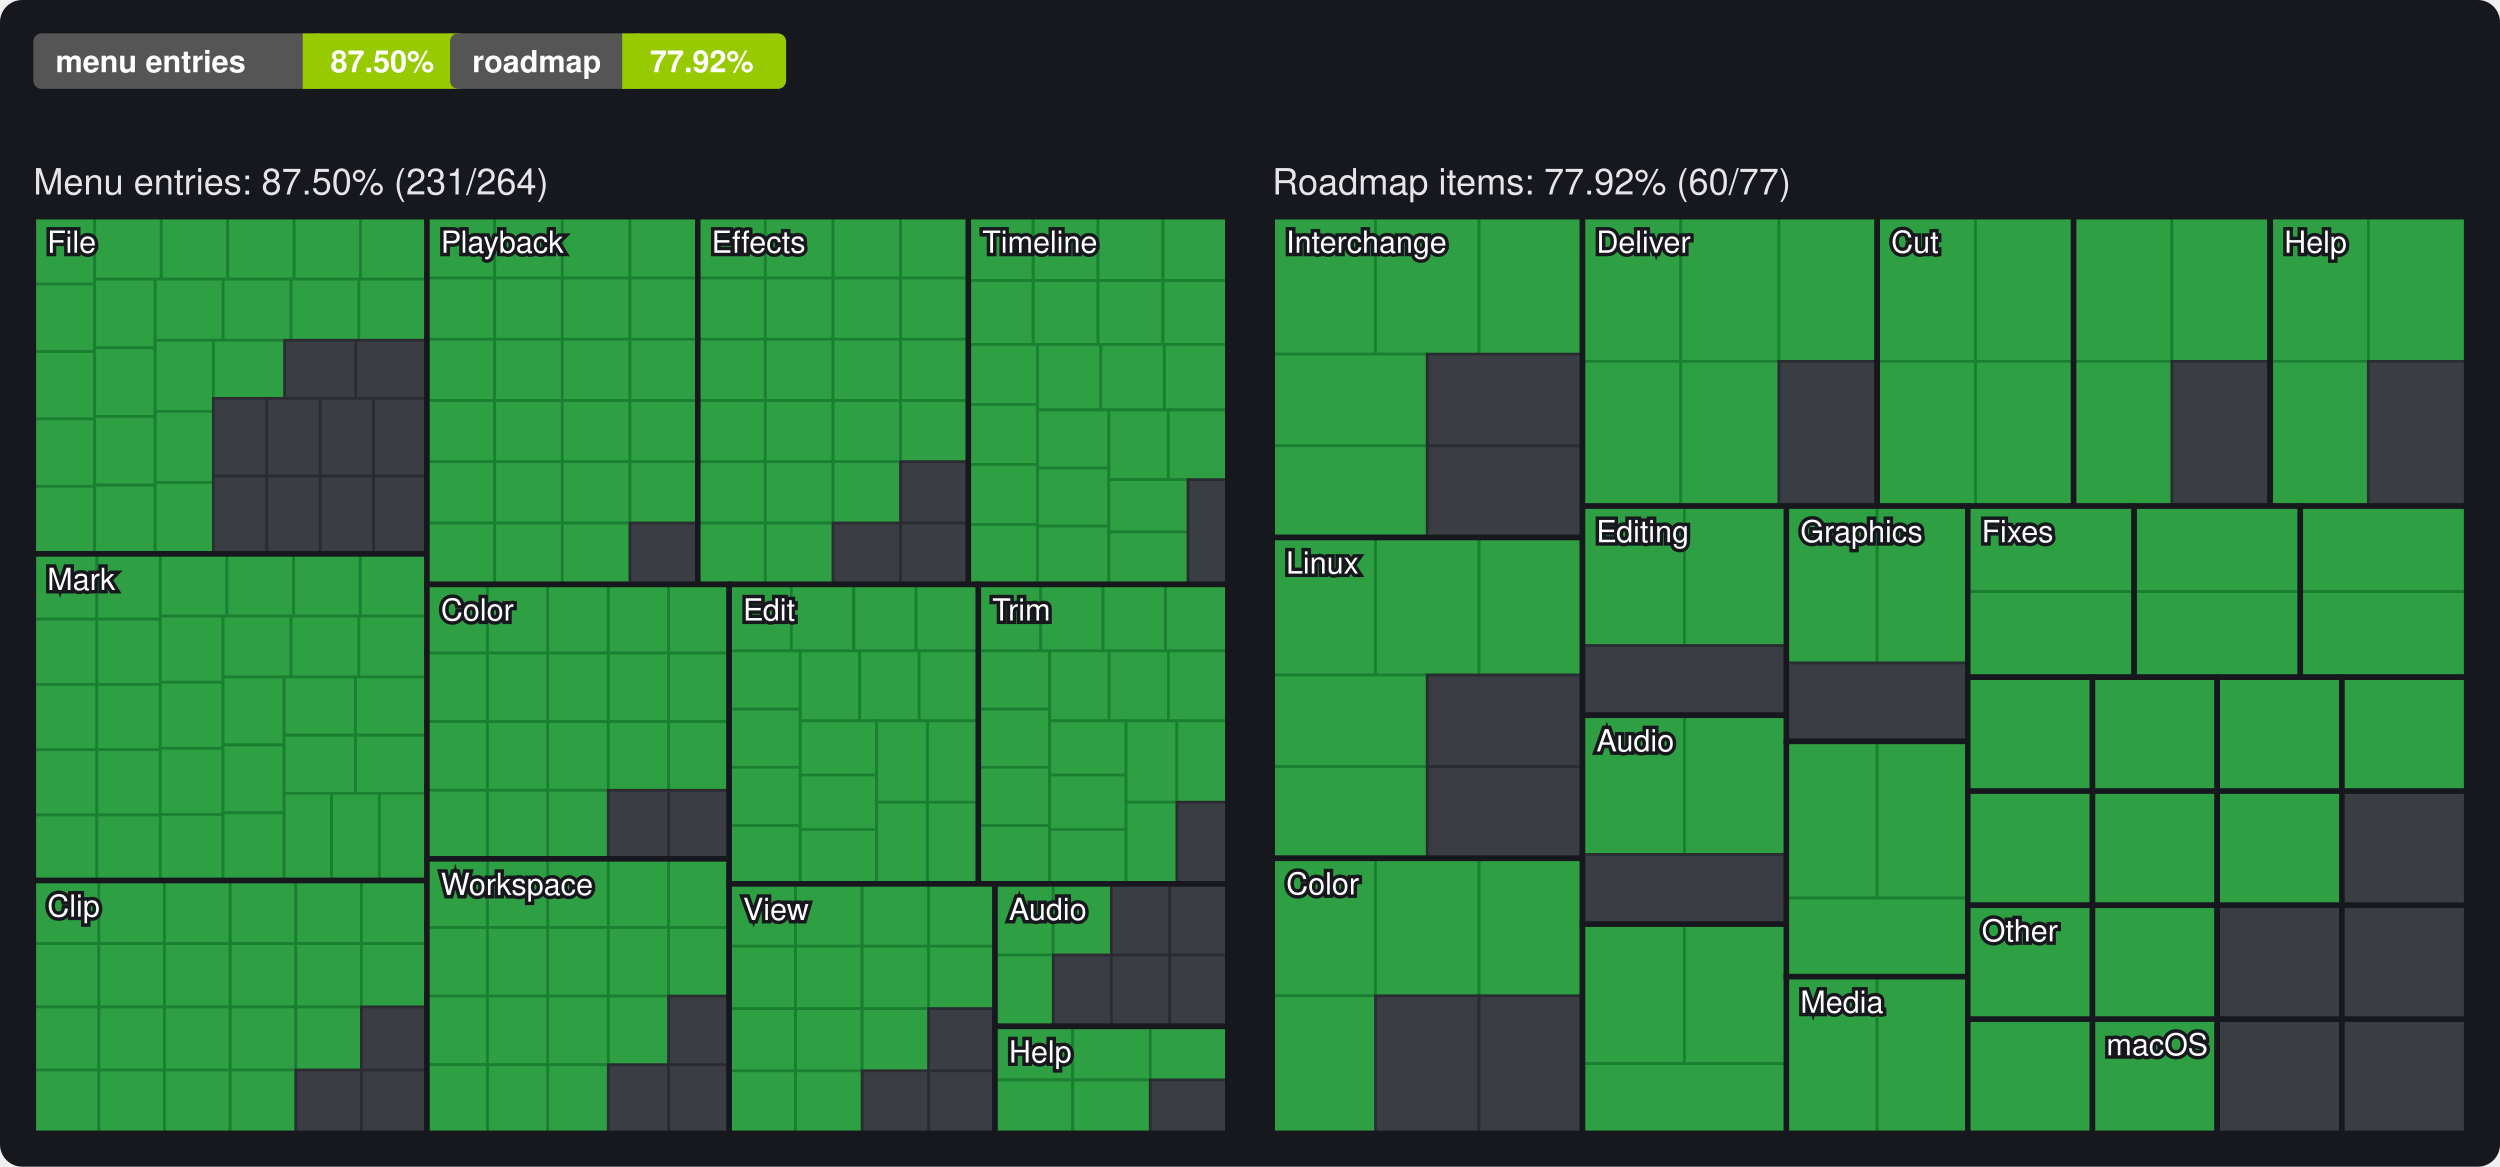
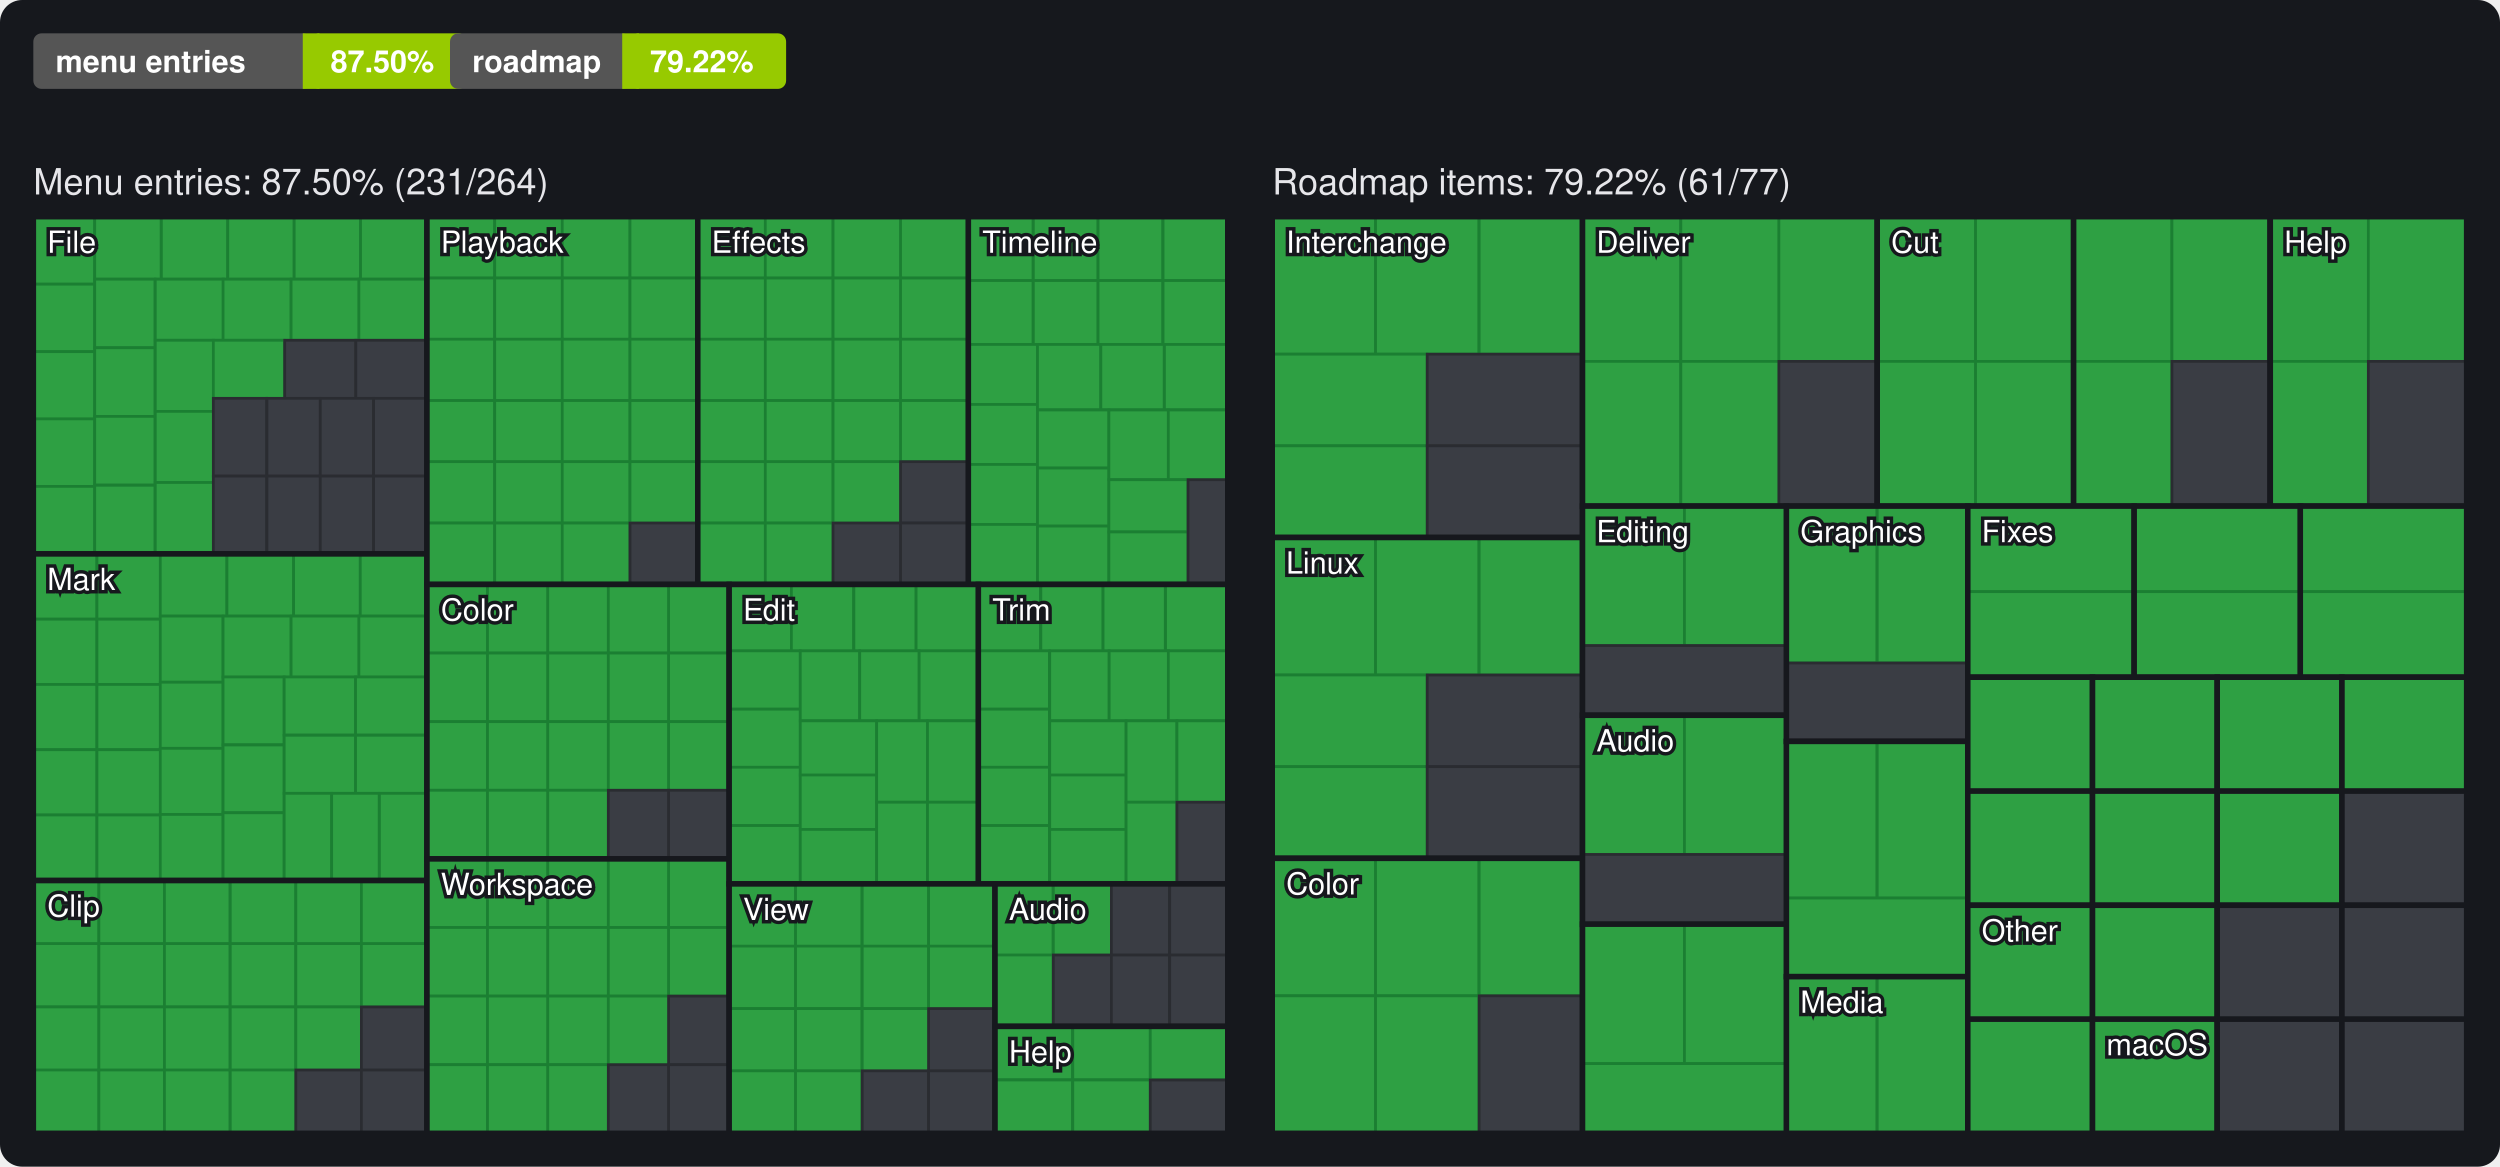
- <svg xmlns="http://www.w3.org/2000/svg" width="900" height="420" viewBox="0 0 900 420" font-family="Segoe UI, Helvetica, Arial, sans-serif" role="img" aria-label="Menu entries 87.50% done (231 of 264); roadmap items 77.92% done (60 of 77)">
+ <svg xmlns="http://www.w3.org/2000/svg" width="900" height="420" viewBox="0 0 900 420" font-family="Segoe UI, Helvetica, Arial, sans-serif" role="img" aria-label="Menu entries 87.50% done (231 of 264); roadmap items 79.22% done (61 of 77)">
  <rect width="900" height="420" rx="8" fill="#16181d" />
  <g transform="translate(12,12)" font-size="11" font-weight="600">
    <rect width="100" height="20" rx="3" fill="#555" />
    <rect x="100" width="56" height="20" rx="3" fill="#97ca00" />
    <rect x="97" width="6" height="20" fill="#97ca00" />
    <text x="8" y="14" fill="#fff">menu entries</text>
    <text x="107" y="14" fill="#fff">87.50%</text>
  </g>
  <g transform="translate(162,12)" font-size="11" font-weight="600">
    <rect width="65" height="20" rx="3" fill="#555" />
    <rect x="65" width="56" height="20" rx="3" fill="#97ca00" />
    <rect x="62" width="6" height="20" fill="#97ca00" />
    <text x="8" y="14" fill="#fff">roadmap</text>
-     <text x="72" y="14" fill="#fff">77.92%</text>
+     <text x="72" y="14" fill="#fff">79.22%</text>
  </g>
  <text x="12" y="70" font-size="13" fill="#e6e6ea">Menu entries: 87.50% (231/264)</text>
-   <text x="458.0" y="70" font-size="13" fill="#e6e6ea">Roadmap items: 77.92% (60/77)</text>
+   <text x="458.0" y="70" font-size="13" fill="#e6e6ea">Roadmap items: 79.22% (61/77)</text>
  <rect x="12.0" y="78.0" width="22.1" height="24.3" fill="#2ea043" stroke="#1b7f32" stroke-width="1" />
  <rect x="12.0" y="102.3" width="22.1" height="24.3" fill="#2ea043" stroke="#1b7f32" stroke-width="1" />
  <rect x="12.0" y="126.6" width="22.1" height="24.3" fill="#2ea043" stroke="#1b7f32" stroke-width="1" />
  <rect x="12.0" y="150.8" width="22.1" height="24.3" fill="#2ea043" stroke="#1b7f32" stroke-width="1" />
  <rect x="12.0" y="175.1" width="22.1" height="24.3" fill="#2ea043" stroke="#1b7f32" stroke-width="1" />
  <rect x="34.1" y="78.0" width="23.9" height="22.5" fill="#2ea043" stroke="#1b7f32" stroke-width="1" />
  <rect x="58.1" y="78.0" width="23.9" height="22.5" fill="#2ea043" stroke="#1b7f32" stroke-width="1" />
  <rect x="82.0" y="78.0" width="23.9" height="22.5" fill="#2ea043" stroke="#1b7f32" stroke-width="1" />
  <rect x="105.9" y="78.0" width="23.9" height="22.5" fill="#2ea043" stroke="#1b7f32" stroke-width="1" />
  <rect x="129.8" y="78.0" width="23.9" height="22.5" fill="#2ea043" stroke="#1b7f32" stroke-width="1" />
  <rect x="34.1" y="100.5" width="21.7" height="24.7" fill="#2ea043" stroke="#1b7f32" stroke-width="1" />
  <rect x="34.1" y="125.2" width="21.7" height="24.7" fill="#2ea043" stroke="#1b7f32" stroke-width="1" />
  <rect x="34.1" y="149.9" width="21.7" height="24.7" fill="#2ea043" stroke="#1b7f32" stroke-width="1" />
  <rect x="34.1" y="174.7" width="21.7" height="24.7" fill="#2ea043" stroke="#1b7f32" stroke-width="1" />
  <rect x="55.9" y="100.5" width="24.5" height="22.0" fill="#2ea043" stroke="#1b7f32" stroke-width="1" />
  <rect x="80.3" y="100.5" width="24.5" height="22.0" fill="#2ea043" stroke="#1b7f32" stroke-width="1" />
  <rect x="104.8" y="100.5" width="24.5" height="22.0" fill="#2ea043" stroke="#1b7f32" stroke-width="1" />
  <rect x="129.2" y="100.5" width="24.5" height="22.0" fill="#2ea043" stroke="#1b7f32" stroke-width="1" />
  <rect x="55.9" y="122.5" width="21.0" height="25.6" fill="#2ea043" stroke="#1b7f32" stroke-width="1" />
  <rect x="55.9" y="148.1" width="21.0" height="25.6" fill="#2ea043" stroke="#1b7f32" stroke-width="1" />
  <rect x="55.9" y="173.7" width="21.0" height="25.6" fill="#2ea043" stroke="#1b7f32" stroke-width="1" />
  <rect x="76.8" y="122.5" width="25.6" height="21.0" fill="#2ea043" stroke="#1b7f32" stroke-width="1" />
  <rect x="102.5" y="122.5" width="25.6" height="21.0" fill="#3a3d44" stroke="#2a2c31" stroke-width="1" />
  <rect x="128.1" y="122.5" width="25.6" height="21.0" fill="#3a3d44" stroke="#2a2c31" stroke-width="1" />
  <rect x="76.8" y="143.4" width="19.2" height="28.0" fill="#3a3d44" stroke="#2a2c31" stroke-width="1" />
  <rect x="76.8" y="171.4" width="19.2" height="28.0" fill="#3a3d44" stroke="#2a2c31" stroke-width="1" />
  <rect x="96.1" y="143.4" width="19.2" height="28.0" fill="#3a3d44" stroke="#2a2c31" stroke-width="1" />
  <rect x="96.1" y="171.4" width="19.2" height="28.0" fill="#3a3d44" stroke="#2a2c31" stroke-width="1" />
  <rect x="115.3" y="143.4" width="19.2" height="28.0" fill="#3a3d44" stroke="#2a2c31" stroke-width="1" />
  <rect x="134.5" y="143.4" width="19.2" height="28.0" fill="#3a3d44" stroke="#2a2c31" stroke-width="1" />
  <rect x="115.3" y="171.4" width="19.2" height="28.0" fill="#3a3d44" stroke="#2a2c31" stroke-width="1" />
  <rect x="134.5" y="171.4" width="19.2" height="28.0" fill="#3a3d44" stroke="#2a2c31" stroke-width="1" />
  <rect x="12.0" y="78.0" width="141.7" height="121.4" fill="none" stroke="#16181d" stroke-width="2" />
  <text x="17.0" y="91.0" font-size="11" fill="#fff" stroke="#16181d" stroke-width="2.5" paint-order="stroke">File</text>
  <rect x="12.0" y="199.4" width="22.9" height="23.5" fill="#2ea043" stroke="#1b7f32" stroke-width="1" />
  <rect x="12.0" y="222.9" width="22.9" height="23.5" fill="#2ea043" stroke="#1b7f32" stroke-width="1" />
  <rect x="12.0" y="246.4" width="22.9" height="23.5" fill="#2ea043" stroke="#1b7f32" stroke-width="1" />
  <rect x="12.0" y="269.9" width="22.9" height="23.5" fill="#2ea043" stroke="#1b7f32" stroke-width="1" />
  <rect x="12.0" y="293.4" width="22.9" height="23.5" fill="#2ea043" stroke="#1b7f32" stroke-width="1" />
  <rect x="34.9" y="199.4" width="22.9" height="23.5" fill="#2ea043" stroke="#1b7f32" stroke-width="1" />
  <rect x="34.9" y="222.9" width="22.9" height="23.5" fill="#2ea043" stroke="#1b7f32" stroke-width="1" />
  <rect x="34.9" y="246.4" width="22.9" height="23.5" fill="#2ea043" stroke="#1b7f32" stroke-width="1" />
  <rect x="34.9" y="269.9" width="22.9" height="23.5" fill="#2ea043" stroke="#1b7f32" stroke-width="1" />
  <rect x="34.9" y="293.4" width="22.9" height="23.5" fill="#2ea043" stroke="#1b7f32" stroke-width="1" />
  <rect x="57.7" y="199.4" width="24.0" height="22.4" fill="#2ea043" stroke="#1b7f32" stroke-width="1" />
  <rect x="81.7" y="199.4" width="24.0" height="22.4" fill="#2ea043" stroke="#1b7f32" stroke-width="1" />
  <rect x="105.7" y="199.4" width="24.0" height="22.4" fill="#2ea043" stroke="#1b7f32" stroke-width="1" />
  <rect x="129.7" y="199.4" width="24.0" height="22.4" fill="#2ea043" stroke="#1b7f32" stroke-width="1" />
  <rect x="57.7" y="221.8" width="22.6" height="23.8" fill="#2ea043" stroke="#1b7f32" stroke-width="1" />
  <rect x="57.7" y="245.6" width="22.6" height="23.8" fill="#2ea043" stroke="#1b7f32" stroke-width="1" />
  <rect x="57.7" y="269.4" width="22.6" height="23.8" fill="#2ea043" stroke="#1b7f32" stroke-width="1" />
  <rect x="57.7" y="293.2" width="22.6" height="23.8" fill="#2ea043" stroke="#1b7f32" stroke-width="1" />
  <rect x="80.3" y="221.8" width="24.5" height="22.0" fill="#2ea043" stroke="#1b7f32" stroke-width="1" />
  <rect x="104.8" y="221.8" width="24.5" height="22.0" fill="#2ea043" stroke="#1b7f32" stroke-width="1" />
  <rect x="129.2" y="221.8" width="24.5" height="22.0" fill="#2ea043" stroke="#1b7f32" stroke-width="1" />
  <rect x="80.3" y="243.7" width="22.0" height="24.4" fill="#2ea043" stroke="#1b7f32" stroke-width="1" />
  <rect x="80.3" y="268.2" width="22.0" height="24.4" fill="#2ea043" stroke="#1b7f32" stroke-width="1" />
  <rect x="80.3" y="292.6" width="22.0" height="24.4" fill="#2ea043" stroke="#1b7f32" stroke-width="1" />
  <rect x="102.3" y="243.7" width="25.7" height="20.9" fill="#2ea043" stroke="#1b7f32" stroke-width="1" />
  <rect x="128.0" y="243.7" width="25.7" height="20.9" fill="#2ea043" stroke="#1b7f32" stroke-width="1" />
  <rect x="102.3" y="264.7" width="25.7" height="20.9" fill="#2ea043" stroke="#1b7f32" stroke-width="1" />
  <rect x="128.0" y="264.7" width="25.7" height="20.9" fill="#2ea043" stroke="#1b7f32" stroke-width="1" />
  <rect x="102.3" y="285.6" width="17.1" height="31.4" fill="#2ea043" stroke="#1b7f32" stroke-width="1" />
  <rect x="119.4" y="285.6" width="17.1" height="31.4" fill="#2ea043" stroke="#1b7f32" stroke-width="1" />
  <rect x="136.6" y="285.6" width="17.1" height="31.4" fill="#2ea043" stroke="#1b7f32" stroke-width="1" />
  <rect x="12.0" y="199.4" width="141.7" height="117.6" fill="none" stroke="#16181d" stroke-width="2" />
  <text x="17.0" y="212.4" font-size="11" fill="#fff" stroke="#16181d" stroke-width="2.5" paint-order="stroke">Mark</text>
  <rect x="12.0" y="317.0" width="23.6" height="22.8" fill="#2ea043" stroke="#1b7f32" stroke-width="1" />
  <rect x="12.0" y="339.7" width="23.6" height="22.8" fill="#2ea043" stroke="#1b7f32" stroke-width="1" />
  <rect x="12.0" y="362.5" width="23.6" height="22.8" fill="#2ea043" stroke="#1b7f32" stroke-width="1" />
  <rect x="12.0" y="385.2" width="23.6" height="22.8" fill="#2ea043" stroke="#1b7f32" stroke-width="1" />
  <rect x="35.6" y="317.0" width="23.6" height="22.8" fill="#2ea043" stroke="#1b7f32" stroke-width="1" />
  <rect x="35.6" y="339.7" width="23.6" height="22.8" fill="#2ea043" stroke="#1b7f32" stroke-width="1" />
  <rect x="35.6" y="362.5" width="23.6" height="22.8" fill="#2ea043" stroke="#1b7f32" stroke-width="1" />
  <rect x="35.6" y="385.2" width="23.6" height="22.8" fill="#2ea043" stroke="#1b7f32" stroke-width="1" />
  <rect x="59.2" y="317.0" width="23.6" height="22.8" fill="#2ea043" stroke="#1b7f32" stroke-width="1" />
  <rect x="59.2" y="339.7" width="23.6" height="22.8" fill="#2ea043" stroke="#1b7f32" stroke-width="1" />
  <rect x="59.2" y="362.5" width="23.6" height="22.8" fill="#2ea043" stroke="#1b7f32" stroke-width="1" />
  <rect x="59.2" y="385.2" width="23.6" height="22.8" fill="#2ea043" stroke="#1b7f32" stroke-width="1" />
  <rect x="82.9" y="317.0" width="23.6" height="22.8" fill="#2ea043" stroke="#1b7f32" stroke-width="1" />
  <rect x="106.5" y="317.0" width="23.6" height="22.8" fill="#2ea043" stroke="#1b7f32" stroke-width="1" />
  <rect x="130.1" y="317.0" width="23.6" height="22.8" fill="#2ea043" stroke="#1b7f32" stroke-width="1" />
  <rect x="82.9" y="339.7" width="23.6" height="22.8" fill="#2ea043" stroke="#1b7f32" stroke-width="1" />
  <rect x="82.9" y="362.5" width="23.6" height="22.8" fill="#2ea043" stroke="#1b7f32" stroke-width="1" />
  <rect x="82.9" y="385.2" width="23.6" height="22.8" fill="#2ea043" stroke="#1b7f32" stroke-width="1" />
  <rect x="106.5" y="339.7" width="23.6" height="22.8" fill="#2ea043" stroke="#1b7f32" stroke-width="1" />
  <rect x="130.1" y="339.7" width="23.6" height="22.8" fill="#2ea043" stroke="#1b7f32" stroke-width="1" />
  <rect x="106.5" y="362.5" width="23.6" height="22.8" fill="#2ea043" stroke="#1b7f32" stroke-width="1" />
  <rect x="106.5" y="385.2" width="23.6" height="22.8" fill="#3a3d44" stroke="#2a2c31" stroke-width="1" />
  <rect x="130.1" y="362.5" width="23.6" height="22.8" fill="#3a3d44" stroke="#2a2c31" stroke-width="1" />
  <rect x="130.1" y="385.2" width="23.6" height="22.8" fill="#3a3d44" stroke="#2a2c31" stroke-width="1" />
  <rect x="12.0" y="317.0" width="141.7" height="91.0" fill="none" stroke="#16181d" stroke-width="2" />
  <text x="17.0" y="330.0" font-size="11" fill="#fff" stroke="#16181d" stroke-width="2.5" paint-order="stroke">Clip</text>
  <rect x="153.7" y="78.0" width="24.4" height="22.1" fill="#2ea043" stroke="#1b7f32" stroke-width="1" />
  <rect x="178.1" y="78.0" width="24.4" height="22.1" fill="#2ea043" stroke="#1b7f32" stroke-width="1" />
  <rect x="202.4" y="78.0" width="24.4" height="22.1" fill="#2ea043" stroke="#1b7f32" stroke-width="1" />
  <rect x="226.8" y="78.0" width="24.4" height="22.1" fill="#2ea043" stroke="#1b7f32" stroke-width="1" />
  <rect x="153.7" y="100.1" width="24.4" height="22.1" fill="#2ea043" stroke="#1b7f32" stroke-width="1" />
  <rect x="178.1" y="100.1" width="24.4" height="22.1" fill="#2ea043" stroke="#1b7f32" stroke-width="1" />
  <rect x="202.4" y="100.1" width="24.4" height="22.1" fill="#2ea043" stroke="#1b7f32" stroke-width="1" />
  <rect x="226.8" y="100.1" width="24.4" height="22.1" fill="#2ea043" stroke="#1b7f32" stroke-width="1" />
  <rect x="153.7" y="122.1" width="24.4" height="22.1" fill="#2ea043" stroke="#1b7f32" stroke-width="1" />
  <rect x="153.7" y="144.2" width="24.4" height="22.1" fill="#2ea043" stroke="#1b7f32" stroke-width="1" />
  <rect x="153.7" y="166.2" width="24.4" height="22.1" fill="#2ea043" stroke="#1b7f32" stroke-width="1" />
  <rect x="153.7" y="188.3" width="24.4" height="22.1" fill="#2ea043" stroke="#1b7f32" stroke-width="1" />
  <rect x="178.1" y="122.1" width="24.4" height="22.1" fill="#2ea043" stroke="#1b7f32" stroke-width="1" />
  <rect x="202.4" y="122.1" width="24.4" height="22.1" fill="#2ea043" stroke="#1b7f32" stroke-width="1" />
  <rect x="226.8" y="122.1" width="24.4" height="22.1" fill="#2ea043" stroke="#1b7f32" stroke-width="1" />
  <rect x="178.1" y="144.2" width="24.4" height="22.1" fill="#2ea043" stroke="#1b7f32" stroke-width="1" />
  <rect x="178.1" y="166.2" width="24.4" height="22.1" fill="#2ea043" stroke="#1b7f32" stroke-width="1" />
  <rect x="178.1" y="188.3" width="24.4" height="22.1" fill="#2ea043" stroke="#1b7f32" stroke-width="1" />
  <rect x="202.4" y="144.2" width="24.4" height="22.1" fill="#2ea043" stroke="#1b7f32" stroke-width="1" />
  <rect x="226.8" y="144.2" width="24.4" height="22.1" fill="#2ea043" stroke="#1b7f32" stroke-width="1" />
  <rect x="202.4" y="166.2" width="24.4" height="22.1" fill="#2ea043" stroke="#1b7f32" stroke-width="1" />
  <rect x="202.4" y="188.3" width="24.4" height="22.1" fill="#2ea043" stroke="#1b7f32" stroke-width="1" />
  <rect x="226.8" y="166.2" width="24.4" height="22.1" fill="#2ea043" stroke="#1b7f32" stroke-width="1" />
  <rect x="226.8" y="188.3" width="24.4" height="22.1" fill="#3a3d44" stroke="#2a2c31" stroke-width="1" />
  <rect x="153.7" y="78.0" width="97.5" height="132.4" fill="none" stroke="#16181d" stroke-width="2" />
  <text x="158.7" y="91.0" font-size="11" fill="#fff" stroke="#16181d" stroke-width="2.5" paint-order="stroke">Playback</text>
  <rect x="251.2" y="78.0" width="24.4" height="22.1" fill="#2ea043" stroke="#1b7f32" stroke-width="1" />
  <rect x="275.5" y="78.0" width="24.4" height="22.1" fill="#2ea043" stroke="#1b7f32" stroke-width="1" />
  <rect x="299.9" y="78.0" width="24.4" height="22.1" fill="#2ea043" stroke="#1b7f32" stroke-width="1" />
  <rect x="324.2" y="78.0" width="24.4" height="22.1" fill="#2ea043" stroke="#1b7f32" stroke-width="1" />
  <rect x="251.2" y="100.1" width="24.4" height="22.1" fill="#2ea043" stroke="#1b7f32" stroke-width="1" />
  <rect x="275.5" y="100.1" width="24.4" height="22.1" fill="#2ea043" stroke="#1b7f32" stroke-width="1" />
  <rect x="299.9" y="100.1" width="24.4" height="22.1" fill="#2ea043" stroke="#1b7f32" stroke-width="1" />
  <rect x="324.2" y="100.1" width="24.4" height="22.1" fill="#2ea043" stroke="#1b7f32" stroke-width="1" />
  <rect x="251.2" y="122.1" width="24.4" height="22.1" fill="#2ea043" stroke="#1b7f32" stroke-width="1" />
  <rect x="251.2" y="144.2" width="24.4" height="22.1" fill="#2ea043" stroke="#1b7f32" stroke-width="1" />
  <rect x="251.2" y="166.2" width="24.4" height="22.1" fill="#2ea043" stroke="#1b7f32" stroke-width="1" />
  <rect x="251.2" y="188.3" width="24.4" height="22.1" fill="#2ea043" stroke="#1b7f32" stroke-width="1" />
  <rect x="275.5" y="122.1" width="24.4" height="22.1" fill="#2ea043" stroke="#1b7f32" stroke-width="1" />
  <rect x="299.9" y="122.1" width="24.4" height="22.1" fill="#2ea043" stroke="#1b7f32" stroke-width="1" />
  <rect x="324.2" y="122.1" width="24.4" height="22.1" fill="#2ea043" stroke="#1b7f32" stroke-width="1" />
  <rect x="275.5" y="144.2" width="24.4" height="22.1" fill="#2ea043" stroke="#1b7f32" stroke-width="1" />
  <rect x="275.5" y="166.2" width="24.4" height="22.1" fill="#2ea043" stroke="#1b7f32" stroke-width="1" />
  <rect x="275.5" y="188.3" width="24.4" height="22.1" fill="#2ea043" stroke="#1b7f32" stroke-width="1" />
  <rect x="299.9" y="144.2" width="24.4" height="22.1" fill="#2ea043" stroke="#1b7f32" stroke-width="1" />
  <rect x="324.2" y="144.2" width="24.4" height="22.1" fill="#2ea043" stroke="#1b7f32" stroke-width="1" />
  <rect x="299.9" y="166.2" width="24.4" height="22.1" fill="#2ea043" stroke="#1b7f32" stroke-width="1" />
  <rect x="299.9" y="188.3" width="24.4" height="22.1" fill="#3a3d44" stroke="#2a2c31" stroke-width="1" />
  <rect x="324.2" y="166.2" width="24.4" height="22.1" fill="#3a3d44" stroke="#2a2c31" stroke-width="1" />
  <rect x="324.2" y="188.3" width="24.4" height="22.1" fill="#3a3d44" stroke="#2a2c31" stroke-width="1" />
  <rect x="251.2" y="78.0" width="97.5" height="132.4" fill="none" stroke="#16181d" stroke-width="2" />
  <text x="256.2" y="91.0" font-size="11" fill="#fff" stroke="#16181d" stroke-width="2.5" paint-order="stroke">Effects</text>
  <rect x="348.6" y="78.0" width="23.3" height="23.0" fill="#2ea043" stroke="#1b7f32" stroke-width="1" />
  <rect x="372.0" y="78.0" width="23.3" height="23.0" fill="#2ea043" stroke="#1b7f32" stroke-width="1" />
  <rect x="395.3" y="78.0" width="23.3" height="23.0" fill="#2ea043" stroke="#1b7f32" stroke-width="1" />
  <rect x="418.7" y="78.0" width="23.3" height="23.0" fill="#2ea043" stroke="#1b7f32" stroke-width="1" />
  <rect x="348.6" y="101.0" width="23.3" height="23.0" fill="#2ea043" stroke="#1b7f32" stroke-width="1" />
  <rect x="372.0" y="101.0" width="23.3" height="23.0" fill="#2ea043" stroke="#1b7f32" stroke-width="1" />
  <rect x="395.3" y="101.0" width="23.3" height="23.0" fill="#2ea043" stroke="#1b7f32" stroke-width="1" />
  <rect x="418.7" y="101.0" width="23.3" height="23.0" fill="#2ea043" stroke="#1b7f32" stroke-width="1" />
  <rect x="348.6" y="124.0" width="24.9" height="21.6" fill="#2ea043" stroke="#1b7f32" stroke-width="1" />
  <rect x="348.6" y="145.6" width="24.9" height="21.6" fill="#2ea043" stroke="#1b7f32" stroke-width="1" />
  <rect x="348.6" y="167.2" width="24.9" height="21.6" fill="#2ea043" stroke="#1b7f32" stroke-width="1" />
  <rect x="348.6" y="188.8" width="24.9" height="21.6" fill="#2ea043" stroke="#1b7f32" stroke-width="1" />
  <rect x="373.5" y="124.0" width="22.8" height="23.5" fill="#2ea043" stroke="#1b7f32" stroke-width="1" />
  <rect x="396.3" y="124.0" width="22.8" height="23.5" fill="#2ea043" stroke="#1b7f32" stroke-width="1" />
  <rect x="419.2" y="124.0" width="22.8" height="23.5" fill="#2ea043" stroke="#1b7f32" stroke-width="1" />
  <rect x="373.5" y="147.6" width="25.7" height="20.9" fill="#2ea043" stroke="#1b7f32" stroke-width="1" />
  <rect x="373.5" y="168.5" width="25.7" height="20.9" fill="#2ea043" stroke="#1b7f32" stroke-width="1" />
  <rect x="373.5" y="189.4" width="25.7" height="20.9" fill="#2ea043" stroke="#1b7f32" stroke-width="1" />
  <rect x="399.2" y="147.6" width="21.4" height="25.1" fill="#2ea043" stroke="#1b7f32" stroke-width="1" />
  <rect x="420.6" y="147.6" width="21.4" height="25.1" fill="#2ea043" stroke="#1b7f32" stroke-width="1" />
  <rect x="399.2" y="172.7" width="28.5" height="18.8" fill="#2ea043" stroke="#1b7f32" stroke-width="1" />
  <rect x="399.2" y="191.5" width="28.5" height="18.8" fill="#2ea043" stroke="#1b7f32" stroke-width="1" />
  <rect x="427.7" y="172.7" width="14.3" height="37.7" fill="#3a3d44" stroke="#2a2c31" stroke-width="1" />
  <rect x="348.6" y="78.0" width="93.4" height="132.4" fill="none" stroke="#16181d" stroke-width="2" />
  <text x="353.6" y="91.0" font-size="11" fill="#fff" stroke="#16181d" stroke-width="2.5" paint-order="stroke">Timeline</text>
  <rect x="153.7" y="210.4" width="21.8" height="24.7" fill="#2ea043" stroke="#1b7f32" stroke-width="1" />
  <rect x="153.7" y="235.1" width="21.8" height="24.7" fill="#2ea043" stroke="#1b7f32" stroke-width="1" />
  <rect x="153.7" y="259.8" width="21.8" height="24.7" fill="#2ea043" stroke="#1b7f32" stroke-width="1" />
  <rect x="153.7" y="284.5" width="21.8" height="24.7" fill="#2ea043" stroke="#1b7f32" stroke-width="1" />
  <rect x="175.5" y="210.4" width="21.8" height="24.7" fill="#2ea043" stroke="#1b7f32" stroke-width="1" />
  <rect x="197.2" y="210.4" width="21.8" height="24.7" fill="#2ea043" stroke="#1b7f32" stroke-width="1" />
  <rect x="219.0" y="210.4" width="21.8" height="24.7" fill="#2ea043" stroke="#1b7f32" stroke-width="1" />
  <rect x="240.7" y="210.4" width="21.8" height="24.7" fill="#2ea043" stroke="#1b7f32" stroke-width="1" />
  <rect x="175.5" y="235.1" width="21.8" height="24.7" fill="#2ea043" stroke="#1b7f32" stroke-width="1" />
  <rect x="175.5" y="259.8" width="21.8" height="24.7" fill="#2ea043" stroke="#1b7f32" stroke-width="1" />
  <rect x="175.5" y="284.5" width="21.8" height="24.7" fill="#2ea043" stroke="#1b7f32" stroke-width="1" />
  <rect x="197.2" y="235.1" width="21.8" height="24.7" fill="#2ea043" stroke="#1b7f32" stroke-width="1" />
  <rect x="219.0" y="235.1" width="21.8" height="24.7" fill="#2ea043" stroke="#1b7f32" stroke-width="1" />
  <rect x="240.7" y="235.1" width="21.8" height="24.7" fill="#2ea043" stroke="#1b7f32" stroke-width="1" />
  <rect x="197.2" y="259.8" width="21.8" height="24.7" fill="#2ea043" stroke="#1b7f32" stroke-width="1" />
  <rect x="197.2" y="284.5" width="21.8" height="24.7" fill="#2ea043" stroke="#1b7f32" stroke-width="1" />
  <rect x="219.0" y="259.8" width="21.8" height="24.7" fill="#2ea043" stroke="#1b7f32" stroke-width="1" />
  <rect x="240.7" y="259.8" width="21.8" height="24.7" fill="#2ea043" stroke="#1b7f32" stroke-width="1" />
  <rect x="219.0" y="284.5" width="21.8" height="24.7" fill="#3a3d44" stroke="#2a2c31" stroke-width="1" />
  <rect x="240.7" y="284.5" width="21.8" height="24.7" fill="#3a3d44" stroke="#2a2c31" stroke-width="1" />
  <rect x="153.7" y="210.4" width="108.8" height="98.8" fill="none" stroke="#16181d" stroke-width="2" />
  <text x="158.7" y="223.4" font-size="11" fill="#fff" stroke="#16181d" stroke-width="2.5" paint-order="stroke">Color</text>
  <rect x="153.7" y="309.2" width="21.8" height="24.7" fill="#2ea043" stroke="#1b7f32" stroke-width="1" />
  <rect x="153.7" y="333.9" width="21.8" height="24.7" fill="#2ea043" stroke="#1b7f32" stroke-width="1" />
  <rect x="153.7" y="358.6" width="21.8" height="24.7" fill="#2ea043" stroke="#1b7f32" stroke-width="1" />
  <rect x="153.7" y="383.3" width="21.8" height="24.7" fill="#2ea043" stroke="#1b7f32" stroke-width="1" />
  <rect x="175.5" y="309.2" width="21.8" height="24.7" fill="#2ea043" stroke="#1b7f32" stroke-width="1" />
  <rect x="197.2" y="309.2" width="21.8" height="24.7" fill="#2ea043" stroke="#1b7f32" stroke-width="1" />
  <rect x="219.0" y="309.2" width="21.8" height="24.7" fill="#2ea043" stroke="#1b7f32" stroke-width="1" />
  <rect x="240.7" y="309.2" width="21.8" height="24.7" fill="#2ea043" stroke="#1b7f32" stroke-width="1" />
  <rect x="175.5" y="333.9" width="21.8" height="24.7" fill="#2ea043" stroke="#1b7f32" stroke-width="1" />
  <rect x="175.5" y="358.6" width="21.8" height="24.7" fill="#2ea043" stroke="#1b7f32" stroke-width="1" />
  <rect x="175.5" y="383.3" width="21.8" height="24.7" fill="#2ea043" stroke="#1b7f32" stroke-width="1" />
  <rect x="197.2" y="333.9" width="21.8" height="24.7" fill="#2ea043" stroke="#1b7f32" stroke-width="1" />
  <rect x="219.0" y="333.9" width="21.8" height="24.7" fill="#2ea043" stroke="#1b7f32" stroke-width="1" />
  <rect x="240.7" y="333.9" width="21.8" height="24.7" fill="#2ea043" stroke="#1b7f32" stroke-width="1" />
  <rect x="197.2" y="358.6" width="21.8" height="24.7" fill="#2ea043" stroke="#1b7f32" stroke-width="1" />
  <rect x="197.2" y="383.3" width="21.8" height="24.7" fill="#2ea043" stroke="#1b7f32" stroke-width="1" />
  <rect x="219.0" y="358.6" width="21.8" height="24.7" fill="#2ea043" stroke="#1b7f32" stroke-width="1" />
  <rect x="240.7" y="358.6" width="21.8" height="24.7" fill="#3a3d44" stroke="#2a2c31" stroke-width="1" />
  <rect x="219.0" y="383.3" width="21.8" height="24.7" fill="#3a3d44" stroke="#2a2c31" stroke-width="1" />
  <rect x="240.7" y="383.3" width="21.8" height="24.7" fill="#3a3d44" stroke="#2a2c31" stroke-width="1" />
  <rect x="153.7" y="309.2" width="108.8" height="98.8" fill="none" stroke="#16181d" stroke-width="2" />
  <text x="158.7" y="322.2" font-size="11" fill="#fff" stroke="#16181d" stroke-width="2.5" paint-order="stroke">Workspace</text>
  <rect x="262.5" y="210.4" width="22.4" height="24.0" fill="#2ea043" stroke="#1b7f32" stroke-width="1" />
  <rect x="284.9" y="210.4" width="22.4" height="24.0" fill="#2ea043" stroke="#1b7f32" stroke-width="1" />
  <rect x="307.4" y="210.4" width="22.4" height="24.0" fill="#2ea043" stroke="#1b7f32" stroke-width="1" />
  <rect x="329.8" y="210.4" width="22.4" height="24.0" fill="#2ea043" stroke="#1b7f32" stroke-width="1" />
  <rect x="262.5" y="234.3" width="25.6" height="21.0" fill="#2ea043" stroke="#1b7f32" stroke-width="1" />
  <rect x="262.5" y="255.3" width="25.6" height="21.0" fill="#2ea043" stroke="#1b7f32" stroke-width="1" />
  <rect x="262.5" y="276.2" width="25.6" height="21.0" fill="#2ea043" stroke="#1b7f32" stroke-width="1" />
  <rect x="262.5" y="297.2" width="25.6" height="21.0" fill="#2ea043" stroke="#1b7f32" stroke-width="1" />
  <rect x="288.1" y="234.3" width="21.4" height="25.2" fill="#2ea043" stroke="#1b7f32" stroke-width="1" />
  <rect x="309.5" y="234.3" width="21.4" height="25.2" fill="#2ea043" stroke="#1b7f32" stroke-width="1" />
  <rect x="330.9" y="234.3" width="21.4" height="25.2" fill="#2ea043" stroke="#1b7f32" stroke-width="1" />
  <rect x="288.1" y="259.5" width="27.5" height="19.6" fill="#2ea043" stroke="#1b7f32" stroke-width="1" />
  <rect x="288.1" y="279.0" width="27.5" height="19.6" fill="#2ea043" stroke="#1b7f32" stroke-width="1" />
  <rect x="288.1" y="298.6" width="27.5" height="19.6" fill="#2ea043" stroke="#1b7f32" stroke-width="1" />
  <rect x="315.6" y="259.5" width="18.3" height="29.3" fill="#2ea043" stroke="#1b7f32" stroke-width="1" />
  <rect x="333.9" y="259.5" width="18.3" height="29.3" fill="#2ea043" stroke="#1b7f32" stroke-width="1" />
  <rect x="315.6" y="288.8" width="18.3" height="29.3" fill="#2ea043" stroke="#1b7f32" stroke-width="1" />
  <rect x="333.9" y="288.8" width="18.3" height="29.3" fill="#2ea043" stroke="#1b7f32" stroke-width="1" />
  <rect x="262.5" y="210.4" width="89.8" height="107.8" fill="none" stroke="#16181d" stroke-width="2" />
  <text x="267.5" y="223.4" font-size="11" fill="#fff" stroke="#16181d" stroke-width="2.5" paint-order="stroke">Edit</text>
  <rect x="352.2" y="210.4" width="22.4" height="24.0" fill="#2ea043" stroke="#1b7f32" stroke-width="1" />
  <rect x="374.7" y="210.4" width="22.4" height="24.0" fill="#2ea043" stroke="#1b7f32" stroke-width="1" />
  <rect x="397.1" y="210.4" width="22.4" height="24.0" fill="#2ea043" stroke="#1b7f32" stroke-width="1" />
  <rect x="419.6" y="210.4" width="22.4" height="24.0" fill="#2ea043" stroke="#1b7f32" stroke-width="1" />
  <rect x="352.2" y="234.3" width="25.6" height="21.0" fill="#2ea043" stroke="#1b7f32" stroke-width="1" />
  <rect x="352.2" y="255.3" width="25.6" height="21.0" fill="#2ea043" stroke="#1b7f32" stroke-width="1" />
  <rect x="352.2" y="276.2" width="25.6" height="21.0" fill="#2ea043" stroke="#1b7f32" stroke-width="1" />
  <rect x="352.2" y="297.2" width="25.6" height="21.0" fill="#2ea043" stroke="#1b7f32" stroke-width="1" />
  <rect x="377.9" y="234.3" width="21.4" height="25.2" fill="#2ea043" stroke="#1b7f32" stroke-width="1" />
  <rect x="399.3" y="234.3" width="21.4" height="25.2" fill="#2ea043" stroke="#1b7f32" stroke-width="1" />
  <rect x="420.6" y="234.3" width="21.4" height="25.2" fill="#2ea043" stroke="#1b7f32" stroke-width="1" />
  <rect x="377.9" y="259.5" width="27.5" height="19.6" fill="#2ea043" stroke="#1b7f32" stroke-width="1" />
  <rect x="377.9" y="279.0" width="27.5" height="19.6" fill="#2ea043" stroke="#1b7f32" stroke-width="1" />
  <rect x="377.9" y="298.6" width="27.5" height="19.6" fill="#2ea043" stroke="#1b7f32" stroke-width="1" />
  <rect x="405.4" y="259.5" width="18.3" height="29.3" fill="#2ea043" stroke="#1b7f32" stroke-width="1" />
  <rect x="423.7" y="259.5" width="18.3" height="29.3" fill="#2ea043" stroke="#1b7f32" stroke-width="1" />
  <rect x="405.4" y="288.8" width="18.3" height="29.3" fill="#2ea043" stroke="#1b7f32" stroke-width="1" />
  <rect x="423.7" y="288.8" width="18.3" height="29.3" fill="#3a3d44" stroke="#2a2c31" stroke-width="1" />
  <rect x="352.2" y="210.4" width="89.8" height="107.8" fill="none" stroke="#16181d" stroke-width="2" />
  <text x="357.2" y="223.4" font-size="11" fill="#fff" stroke="#16181d" stroke-width="2.5" paint-order="stroke">Trim</text>
  <rect x="262.5" y="318.2" width="23.9" height="22.5" fill="#2ea043" stroke="#1b7f32" stroke-width="1" />
  <rect x="262.5" y="340.6" width="23.9" height="22.5" fill="#2ea043" stroke="#1b7f32" stroke-width="1" />
  <rect x="262.5" y="363.1" width="23.9" height="22.5" fill="#2ea043" stroke="#1b7f32" stroke-width="1" />
  <rect x="262.5" y="385.5" width="23.9" height="22.5" fill="#2ea043" stroke="#1b7f32" stroke-width="1" />
  <rect x="286.4" y="318.2" width="23.9" height="22.5" fill="#2ea043" stroke="#1b7f32" stroke-width="1" />
  <rect x="310.4" y="318.2" width="23.9" height="22.5" fill="#2ea043" stroke="#1b7f32" stroke-width="1" />
  <rect x="334.3" y="318.2" width="23.9" height="22.5" fill="#2ea043" stroke="#1b7f32" stroke-width="1" />
  <rect x="286.4" y="340.6" width="23.9" height="22.5" fill="#2ea043" stroke="#1b7f32" stroke-width="1" />
  <rect x="286.4" y="363.1" width="23.9" height="22.5" fill="#2ea043" stroke="#1b7f32" stroke-width="1" />
  <rect x="286.4" y="385.5" width="23.9" height="22.5" fill="#2ea043" stroke="#1b7f32" stroke-width="1" />
  <rect x="310.4" y="340.6" width="23.9" height="22.5" fill="#2ea043" stroke="#1b7f32" stroke-width="1" />
  <rect x="334.3" y="340.6" width="23.9" height="22.5" fill="#2ea043" stroke="#1b7f32" stroke-width="1" />
  <rect x="310.4" y="363.1" width="23.9" height="22.5" fill="#2ea043" stroke="#1b7f32" stroke-width="1" />
  <rect x="310.4" y="385.5" width="23.9" height="22.5" fill="#3a3d44" stroke="#2a2c31" stroke-width="1" />
  <rect x="334.3" y="363.1" width="23.9" height="22.5" fill="#3a3d44" stroke="#2a2c31" stroke-width="1" />
  <rect x="334.3" y="385.5" width="23.9" height="22.5" fill="#3a3d44" stroke="#2a2c31" stroke-width="1" />
  <rect x="262.5" y="318.2" width="95.7" height="89.8" fill="none" stroke="#16181d" stroke-width="2" />
  <text x="267.5" y="331.2" font-size="11" fill="#fff" stroke="#16181d" stroke-width="2.5" paint-order="stroke">View</text>
  <rect x="358.2" y="318.2" width="20.9" height="25.7" fill="#2ea043" stroke="#1b7f32" stroke-width="1" />
  <rect x="358.2" y="343.8" width="20.9" height="25.7" fill="#2ea043" stroke="#1b7f32" stroke-width="1" />
  <rect x="379.2" y="318.2" width="20.9" height="25.7" fill="#2ea043" stroke="#1b7f32" stroke-width="1" />
  <rect x="379.2" y="343.8" width="20.9" height="25.7" fill="#3a3d44" stroke="#2a2c31" stroke-width="1" />
  <rect x="400.1" y="318.2" width="20.9" height="25.7" fill="#3a3d44" stroke="#2a2c31" stroke-width="1" />
  <rect x="421.1" y="318.2" width="20.9" height="25.7" fill="#3a3d44" stroke="#2a2c31" stroke-width="1" />
  <rect x="400.1" y="343.8" width="20.9" height="25.7" fill="#3a3d44" stroke="#2a2c31" stroke-width="1" />
  <rect x="421.1" y="343.8" width="20.9" height="25.7" fill="#3a3d44" stroke="#2a2c31" stroke-width="1" />
  <rect x="358.2" y="318.2" width="83.8" height="51.3" fill="none" stroke="#16181d" stroke-width="2" />
  <text x="363.2" y="331.2" font-size="11" fill="#fff" stroke="#16181d" stroke-width="2.5" paint-order="stroke">Audio</text>
  <rect x="358.2" y="369.5" width="27.9" height="19.2" fill="#2ea043" stroke="#1b7f32" stroke-width="1" />
  <rect x="358.2" y="388.8" width="27.9" height="19.2" fill="#2ea043" stroke="#1b7f32" stroke-width="1" />
  <rect x="386.2" y="369.5" width="27.9" height="19.2" fill="#2ea043" stroke="#1b7f32" stroke-width="1" />
  <rect x="386.2" y="388.8" width="27.9" height="19.2" fill="#2ea043" stroke="#1b7f32" stroke-width="1" />
  <rect x="414.1" y="369.5" width="27.9" height="19.2" fill="#2ea043" stroke="#1b7f32" stroke-width="1" />
  <rect x="414.1" y="388.8" width="27.9" height="19.2" fill="#3a3d44" stroke="#2a2c31" stroke-width="1" />
  <rect x="358.2" y="369.5" width="83.8" height="38.5" fill="none" stroke="#16181d" stroke-width="2" />
  <text x="363.2" y="382.5" font-size="11" fill="#fff" stroke="#16181d" stroke-width="2.5" paint-order="stroke">Help</text>
  <rect x="458.0" y="78.0" width="37.2" height="49.5" fill="#2ea043" stroke="#1b7f32" stroke-width="1" />
  <rect x="495.2" y="78.0" width="37.2" height="49.5" fill="#2ea043" stroke="#1b7f32" stroke-width="1" />
  <rect x="532.5" y="78.0" width="37.2" height="49.5" fill="#2ea043" stroke="#1b7f32" stroke-width="1" />
  <rect x="458.0" y="127.5" width="55.8" height="33.0" fill="#2ea043" stroke="#1b7f32" stroke-width="1" />
  <rect x="458.0" y="160.5" width="55.8" height="33.0" fill="#2ea043" stroke="#1b7f32" stroke-width="1" />
  <rect x="513.8" y="127.5" width="55.8" height="33.0" fill="#3a3d44" stroke="#2a2c31" stroke-width="1" />
  <rect x="513.8" y="160.5" width="55.8" height="33.0" fill="#3a3d44" stroke="#2a2c31" stroke-width="1" />
  <rect x="458.0" y="78.0" width="111.7" height="115.5" fill="none" stroke="#16181d" stroke-width="2" />
  <text x="463.0" y="91.0" font-size="11" fill="#fff" stroke="#16181d" stroke-width="2.5" paint-order="stroke">Interchange</text>
  <rect x="458.0" y="193.5" width="37.2" height="49.5" fill="#2ea043" stroke="#1b7f32" stroke-width="1" />
  <rect x="495.2" y="193.5" width="37.2" height="49.5" fill="#2ea043" stroke="#1b7f32" stroke-width="1" />
  <rect x="532.5" y="193.5" width="37.2" height="49.5" fill="#2ea043" stroke="#1b7f32" stroke-width="1" />
  <rect x="458.0" y="243.0" width="55.8" height="33.0" fill="#2ea043" stroke="#1b7f32" stroke-width="1" />
  <rect x="458.0" y="276.0" width="55.8" height="33.0" fill="#2ea043" stroke="#1b7f32" stroke-width="1" />
  <rect x="513.8" y="243.0" width="55.8" height="33.0" fill="#3a3d44" stroke="#2a2c31" stroke-width="1" />
  <rect x="513.8" y="276.0" width="55.8" height="33.0" fill="#3a3d44" stroke="#2a2c31" stroke-width="1" />
  <rect x="458.0" y="193.5" width="111.7" height="115.5" fill="none" stroke="#16181d" stroke-width="2" />
  <text x="463.0" y="206.5" font-size="11" fill="#fff" stroke="#16181d" stroke-width="2.5" paint-order="stroke">Linux</text>
  <rect x="458.0" y="309.0" width="37.2" height="49.5" fill="#2ea043" stroke="#1b7f32" stroke-width="1" />
  <rect x="458.0" y="358.5" width="37.2" height="49.5" fill="#2ea043" stroke="#1b7f32" stroke-width="1" />
  <rect x="495.2" y="309.0" width="37.2" height="49.5" fill="#2ea043" stroke="#1b7f32" stroke-width="1" />
  <rect x="532.5" y="309.0" width="37.2" height="49.5" fill="#2ea043" stroke="#1b7f32" stroke-width="1" />
-   <rect x="495.2" y="358.5" width="37.2" height="49.5" fill="#3a3d44" stroke="#2a2c31" stroke-width="1" />
+   <rect x="495.2" y="358.5" width="37.2" height="49.5" fill="#2ea043" stroke="#1b7f32" stroke-width="1" />
  <rect x="532.5" y="358.5" width="37.2" height="49.5" fill="#3a3d44" stroke="#2a2c31" stroke-width="1" />
  <rect x="458.0" y="309.0" width="111.7" height="99.0" fill="none" stroke="#16181d" stroke-width="2" />
  <text x="463.0" y="322.0" font-size="11" fill="#fff" stroke="#16181d" stroke-width="2.5" paint-order="stroke">Color</text>
  <rect x="569.7" y="78.0" width="35.4" height="52.1" fill="#2ea043" stroke="#1b7f32" stroke-width="1" />
  <rect x="569.7" y="130.1" width="35.4" height="52.1" fill="#2ea043" stroke="#1b7f32" stroke-width="1" />
  <rect x="605.1" y="78.0" width="35.4" height="52.1" fill="#2ea043" stroke="#1b7f32" stroke-width="1" />
  <rect x="640.4" y="78.0" width="35.4" height="52.1" fill="#2ea043" stroke="#1b7f32" stroke-width="1" />
  <rect x="605.1" y="130.1" width="35.4" height="52.1" fill="#2ea043" stroke="#1b7f32" stroke-width="1" />
  <rect x="640.4" y="130.1" width="35.4" height="52.1" fill="#3a3d44" stroke="#2a2c31" stroke-width="1" />
  <rect x="569.7" y="78.0" width="106.1" height="104.2" fill="none" stroke="#16181d" stroke-width="2" />
  <text x="574.7" y="91.0" font-size="11" fill="#fff" stroke="#16181d" stroke-width="2.5" paint-order="stroke">Deliver</text>
  <rect x="675.8" y="78.0" width="35.4" height="52.1" fill="#2ea043" stroke="#1b7f32" stroke-width="1" />
  <rect x="711.2" y="78.0" width="35.4" height="52.1" fill="#2ea043" stroke="#1b7f32" stroke-width="1" />
  <rect x="675.8" y="130.1" width="35.4" height="52.1" fill="#2ea043" stroke="#1b7f32" stroke-width="1" />
  <rect x="711.2" y="130.1" width="35.4" height="52.1" fill="#2ea043" stroke="#1b7f32" stroke-width="1" />
  <rect x="675.8" y="78.0" width="70.7" height="104.2" fill="none" stroke="#16181d" stroke-width="2" />
  <text x="680.8" y="91.0" font-size="11" fill="#fff" stroke="#16181d" stroke-width="2.5" paint-order="stroke">Cut</text>
  <rect x="746.5" y="78.0" width="35.4" height="52.1" fill="#2ea043" stroke="#1b7f32" stroke-width="1" />
  <rect x="781.9" y="78.0" width="35.4" height="52.1" fill="#2ea043" stroke="#1b7f32" stroke-width="1" />
  <rect x="746.5" y="130.1" width="35.4" height="52.1" fill="#2ea043" stroke="#1b7f32" stroke-width="1" />
  <rect x="781.9" y="130.1" width="35.4" height="52.1" fill="#3a3d44" stroke="#2a2c31" stroke-width="1" />
  <rect x="746.5" y="78.0" width="70.7" height="104.2" fill="none" stroke="#16181d" stroke-width="2" />
  <rect x="817.3" y="78.0" width="35.4" height="52.1" fill="#2ea043" stroke="#1b7f32" stroke-width="1" />
  <rect x="852.6" y="78.0" width="35.4" height="52.1" fill="#2ea043" stroke="#1b7f32" stroke-width="1" />
  <rect x="817.3" y="130.1" width="35.4" height="52.1" fill="#2ea043" stroke="#1b7f32" stroke-width="1" />
  <rect x="852.6" y="130.1" width="35.4" height="52.1" fill="#3a3d44" stroke="#2a2c31" stroke-width="1" />
  <rect x="817.3" y="78.0" width="70.7" height="104.2" fill="none" stroke="#16181d" stroke-width="2" />
  <text x="822.3" y="91.0" font-size="11" fill="#fff" stroke="#16181d" stroke-width="2.5" paint-order="stroke">Help</text>
  <rect x="569.7" y="182.2" width="36.7" height="50.2" fill="#2ea043" stroke="#1b7f32" stroke-width="1" />
  <rect x="606.4" y="182.2" width="36.7" height="50.2" fill="#2ea043" stroke="#1b7f32" stroke-width="1" />
  <rect x="569.7" y="232.4" width="73.5" height="25.1" fill="#3a3d44" stroke="#2a2c31" stroke-width="1" />
  <rect x="569.7" y="182.2" width="73.5" height="75.3" fill="none" stroke="#16181d" stroke-width="2" />
  <text x="574.7" y="195.2" font-size="11" fill="#fff" stroke="#16181d" stroke-width="2.5" paint-order="stroke">Editing</text>
  <rect x="569.7" y="257.5" width="36.7" height="50.2" fill="#2ea043" stroke="#1b7f32" stroke-width="1" />
  <rect x="606.4" y="257.5" width="36.7" height="50.2" fill="#2ea043" stroke="#1b7f32" stroke-width="1" />
  <rect x="569.7" y="307.6" width="73.5" height="25.1" fill="#3a3d44" stroke="#2a2c31" stroke-width="1" />
  <rect x="569.7" y="257.5" width="73.5" height="75.3" fill="none" stroke="#16181d" stroke-width="2" />
  <text x="574.7" y="270.5" font-size="11" fill="#fff" stroke="#16181d" stroke-width="2.5" paint-order="stroke">Audio</text>
  <rect x="569.7" y="332.7" width="36.7" height="50.2" fill="#2ea043" stroke="#1b7f32" stroke-width="1" />
  <rect x="606.4" y="332.7" width="36.7" height="50.2" fill="#2ea043" stroke="#1b7f32" stroke-width="1" />
  <rect x="569.7" y="382.9" width="73.5" height="25.1" fill="#2ea043" stroke="#1b7f32" stroke-width="1" />
  <rect x="569.7" y="332.7" width="73.5" height="75.3" fill="none" stroke="#16181d" stroke-width="2" />
  <rect x="643.1" y="182.2" width="32.6" height="56.4" fill="#2ea043" stroke="#1b7f32" stroke-width="1" />
  <rect x="675.8" y="182.2" width="32.6" height="56.4" fill="#2ea043" stroke="#1b7f32" stroke-width="1" />
  <rect x="643.1" y="238.7" width="65.3" height="28.2" fill="#3a3d44" stroke="#2a2c31" stroke-width="1" />
  <rect x="643.1" y="182.2" width="65.3" height="84.7" fill="none" stroke="#16181d" stroke-width="2" />
  <text x="648.1" y="195.2" font-size="11" fill="#fff" stroke="#16181d" stroke-width="2.5" paint-order="stroke">Graphics</text>
  <rect x="643.1" y="266.9" width="32.6" height="56.4" fill="#2ea043" stroke="#1b7f32" stroke-width="1" />
  <rect x="675.8" y="266.9" width="32.6" height="56.4" fill="#2ea043" stroke="#1b7f32" stroke-width="1" />
  <rect x="643.1" y="323.3" width="65.3" height="28.2" fill="#2ea043" stroke="#1b7f32" stroke-width="1" />
  <rect x="643.1" y="266.9" width="65.3" height="84.7" fill="none" stroke="#16181d" stroke-width="2" />
  <rect x="643.1" y="351.6" width="32.6" height="56.4" fill="#2ea043" stroke="#1b7f32" stroke-width="1" />
  <rect x="675.8" y="351.6" width="32.6" height="56.4" fill="#2ea043" stroke="#1b7f32" stroke-width="1" />
  <rect x="643.1" y="351.6" width="65.3" height="56.4" fill="none" stroke="#16181d" stroke-width="2" />
  <text x="648.1" y="364.6" font-size="11" fill="#fff" stroke="#16181d" stroke-width="2.5" paint-order="stroke">Media</text>
  <rect x="708.4" y="182.2" width="59.9" height="30.8" fill="#2ea043" stroke="#1b7f32" stroke-width="1" />
  <rect x="708.4" y="213.0" width="59.9" height="30.8" fill="#2ea043" stroke="#1b7f32" stroke-width="1" />
  <rect x="708.4" y="182.2" width="59.9" height="61.6" fill="none" stroke="#16181d" stroke-width="2" />
  <text x="713.4" y="195.2" font-size="11" fill="#fff" stroke="#16181d" stroke-width="2.5" paint-order="stroke">Fixes</text>
  <rect x="768.3" y="182.2" width="59.9" height="30.8" fill="#2ea043" stroke="#1b7f32" stroke-width="1" />
  <rect x="768.3" y="213.0" width="59.9" height="30.8" fill="#2ea043" stroke="#1b7f32" stroke-width="1" />
  <rect x="768.3" y="182.2" width="59.9" height="61.6" fill="none" stroke="#16181d" stroke-width="2" />
  <rect x="828.1" y="182.2" width="59.9" height="30.8" fill="#2ea043" stroke="#1b7f32" stroke-width="1" />
  <rect x="828.1" y="213.0" width="59.9" height="30.8" fill="#2ea043" stroke="#1b7f32" stroke-width="1" />
  <rect x="828.1" y="182.2" width="59.9" height="61.6" fill="none" stroke="#16181d" stroke-width="2" />
  <rect x="708.4" y="243.8" width="44.9" height="41.1" fill="#2ea043" stroke="#1b7f32" stroke-width="1" />
  <rect x="708.4" y="243.8" width="44.9" height="41.1" fill="none" stroke="#16181d" stroke-width="2" />
  <rect x="708.4" y="284.8" width="44.9" height="41.1" fill="#2ea043" stroke="#1b7f32" stroke-width="1" />
  <rect x="708.4" y="284.8" width="44.9" height="41.1" fill="none" stroke="#16181d" stroke-width="2" />
  <rect x="708.4" y="325.9" width="44.9" height="41.1" fill="#2ea043" stroke="#1b7f32" stroke-width="1" />
  <rect x="708.4" y="325.9" width="44.9" height="41.1" fill="none" stroke="#16181d" stroke-width="2" />
  <text x="713.4" y="338.9" font-size="11" fill="#fff" stroke="#16181d" stroke-width="2.5" paint-order="stroke">Other</text>
  <rect x="708.4" y="366.9" width="44.9" height="41.1" fill="#2ea043" stroke="#1b7f32" stroke-width="1" />
  <rect x="708.4" y="366.9" width="44.9" height="41.1" fill="none" stroke="#16181d" stroke-width="2" />
  <rect x="753.3" y="243.8" width="44.9" height="41.1" fill="#2ea043" stroke="#1b7f32" stroke-width="1" />
  <rect x="753.3" y="243.8" width="44.9" height="41.1" fill="none" stroke="#16181d" stroke-width="2" />
  <rect x="798.2" y="243.8" width="44.9" height="41.1" fill="#2ea043" stroke="#1b7f32" stroke-width="1" />
  <rect x="798.2" y="243.8" width="44.9" height="41.1" fill="none" stroke="#16181d" stroke-width="2" />
  <rect x="843.1" y="243.8" width="44.9" height="41.1" fill="#2ea043" stroke="#1b7f32" stroke-width="1" />
  <rect x="843.1" y="243.8" width="44.9" height="41.1" fill="none" stroke="#16181d" stroke-width="2" />
  <rect x="753.3" y="284.8" width="44.9" height="41.1" fill="#2ea043" stroke="#1b7f32" stroke-width="1" />
  <rect x="753.3" y="284.8" width="44.9" height="41.1" fill="none" stroke="#16181d" stroke-width="2" />
  <rect x="753.3" y="325.9" width="44.9" height="41.1" fill="#2ea043" stroke="#1b7f32" stroke-width="1" />
  <rect x="753.3" y="325.9" width="44.9" height="41.1" fill="none" stroke="#16181d" stroke-width="2" />
  <rect x="753.3" y="366.9" width="44.9" height="41.1" fill="#2ea043" stroke="#1b7f32" stroke-width="1" />
  <rect x="753.3" y="366.9" width="44.9" height="41.1" fill="none" stroke="#16181d" stroke-width="2" />
  <text x="758.3" y="379.9" font-size="11" fill="#fff" stroke="#16181d" stroke-width="2.5" paint-order="stroke">macOS</text>
  <rect x="798.2" y="284.8" width="44.9" height="41.1" fill="#2ea043" stroke="#1b7f32" stroke-width="1" />
  <rect x="798.2" y="284.8" width="44.9" height="41.1" fill="none" stroke="#16181d" stroke-width="2" />
  <rect x="843.1" y="284.8" width="44.9" height="41.1" fill="#3a3d44" stroke="#2a2c31" stroke-width="1" />
  <rect x="843.1" y="284.8" width="44.9" height="41.1" fill="none" stroke="#16181d" stroke-width="2" />
  <rect x="798.2" y="325.9" width="44.9" height="41.1" fill="#3a3d44" stroke="#2a2c31" stroke-width="1" />
  <rect x="798.2" y="325.9" width="44.9" height="41.1" fill="none" stroke="#16181d" stroke-width="2" />
  <rect x="798.2" y="366.9" width="44.9" height="41.1" fill="#3a3d44" stroke="#2a2c31" stroke-width="1" />
  <rect x="798.2" y="366.9" width="44.9" height="41.1" fill="none" stroke="#16181d" stroke-width="2" />
  <rect x="843.1" y="325.9" width="44.9" height="41.1" fill="#3a3d44" stroke="#2a2c31" stroke-width="1" />
  <rect x="843.1" y="325.9" width="44.9" height="41.1" fill="none" stroke="#16181d" stroke-width="2" />
  <rect x="843.1" y="366.9" width="44.9" height="41.1" fill="#3a3d44" stroke="#2a2c31" stroke-width="1" />
  <rect x="843.1" y="366.9" width="44.9" height="41.1" fill="none" stroke="#16181d" stroke-width="2" />
</svg>
